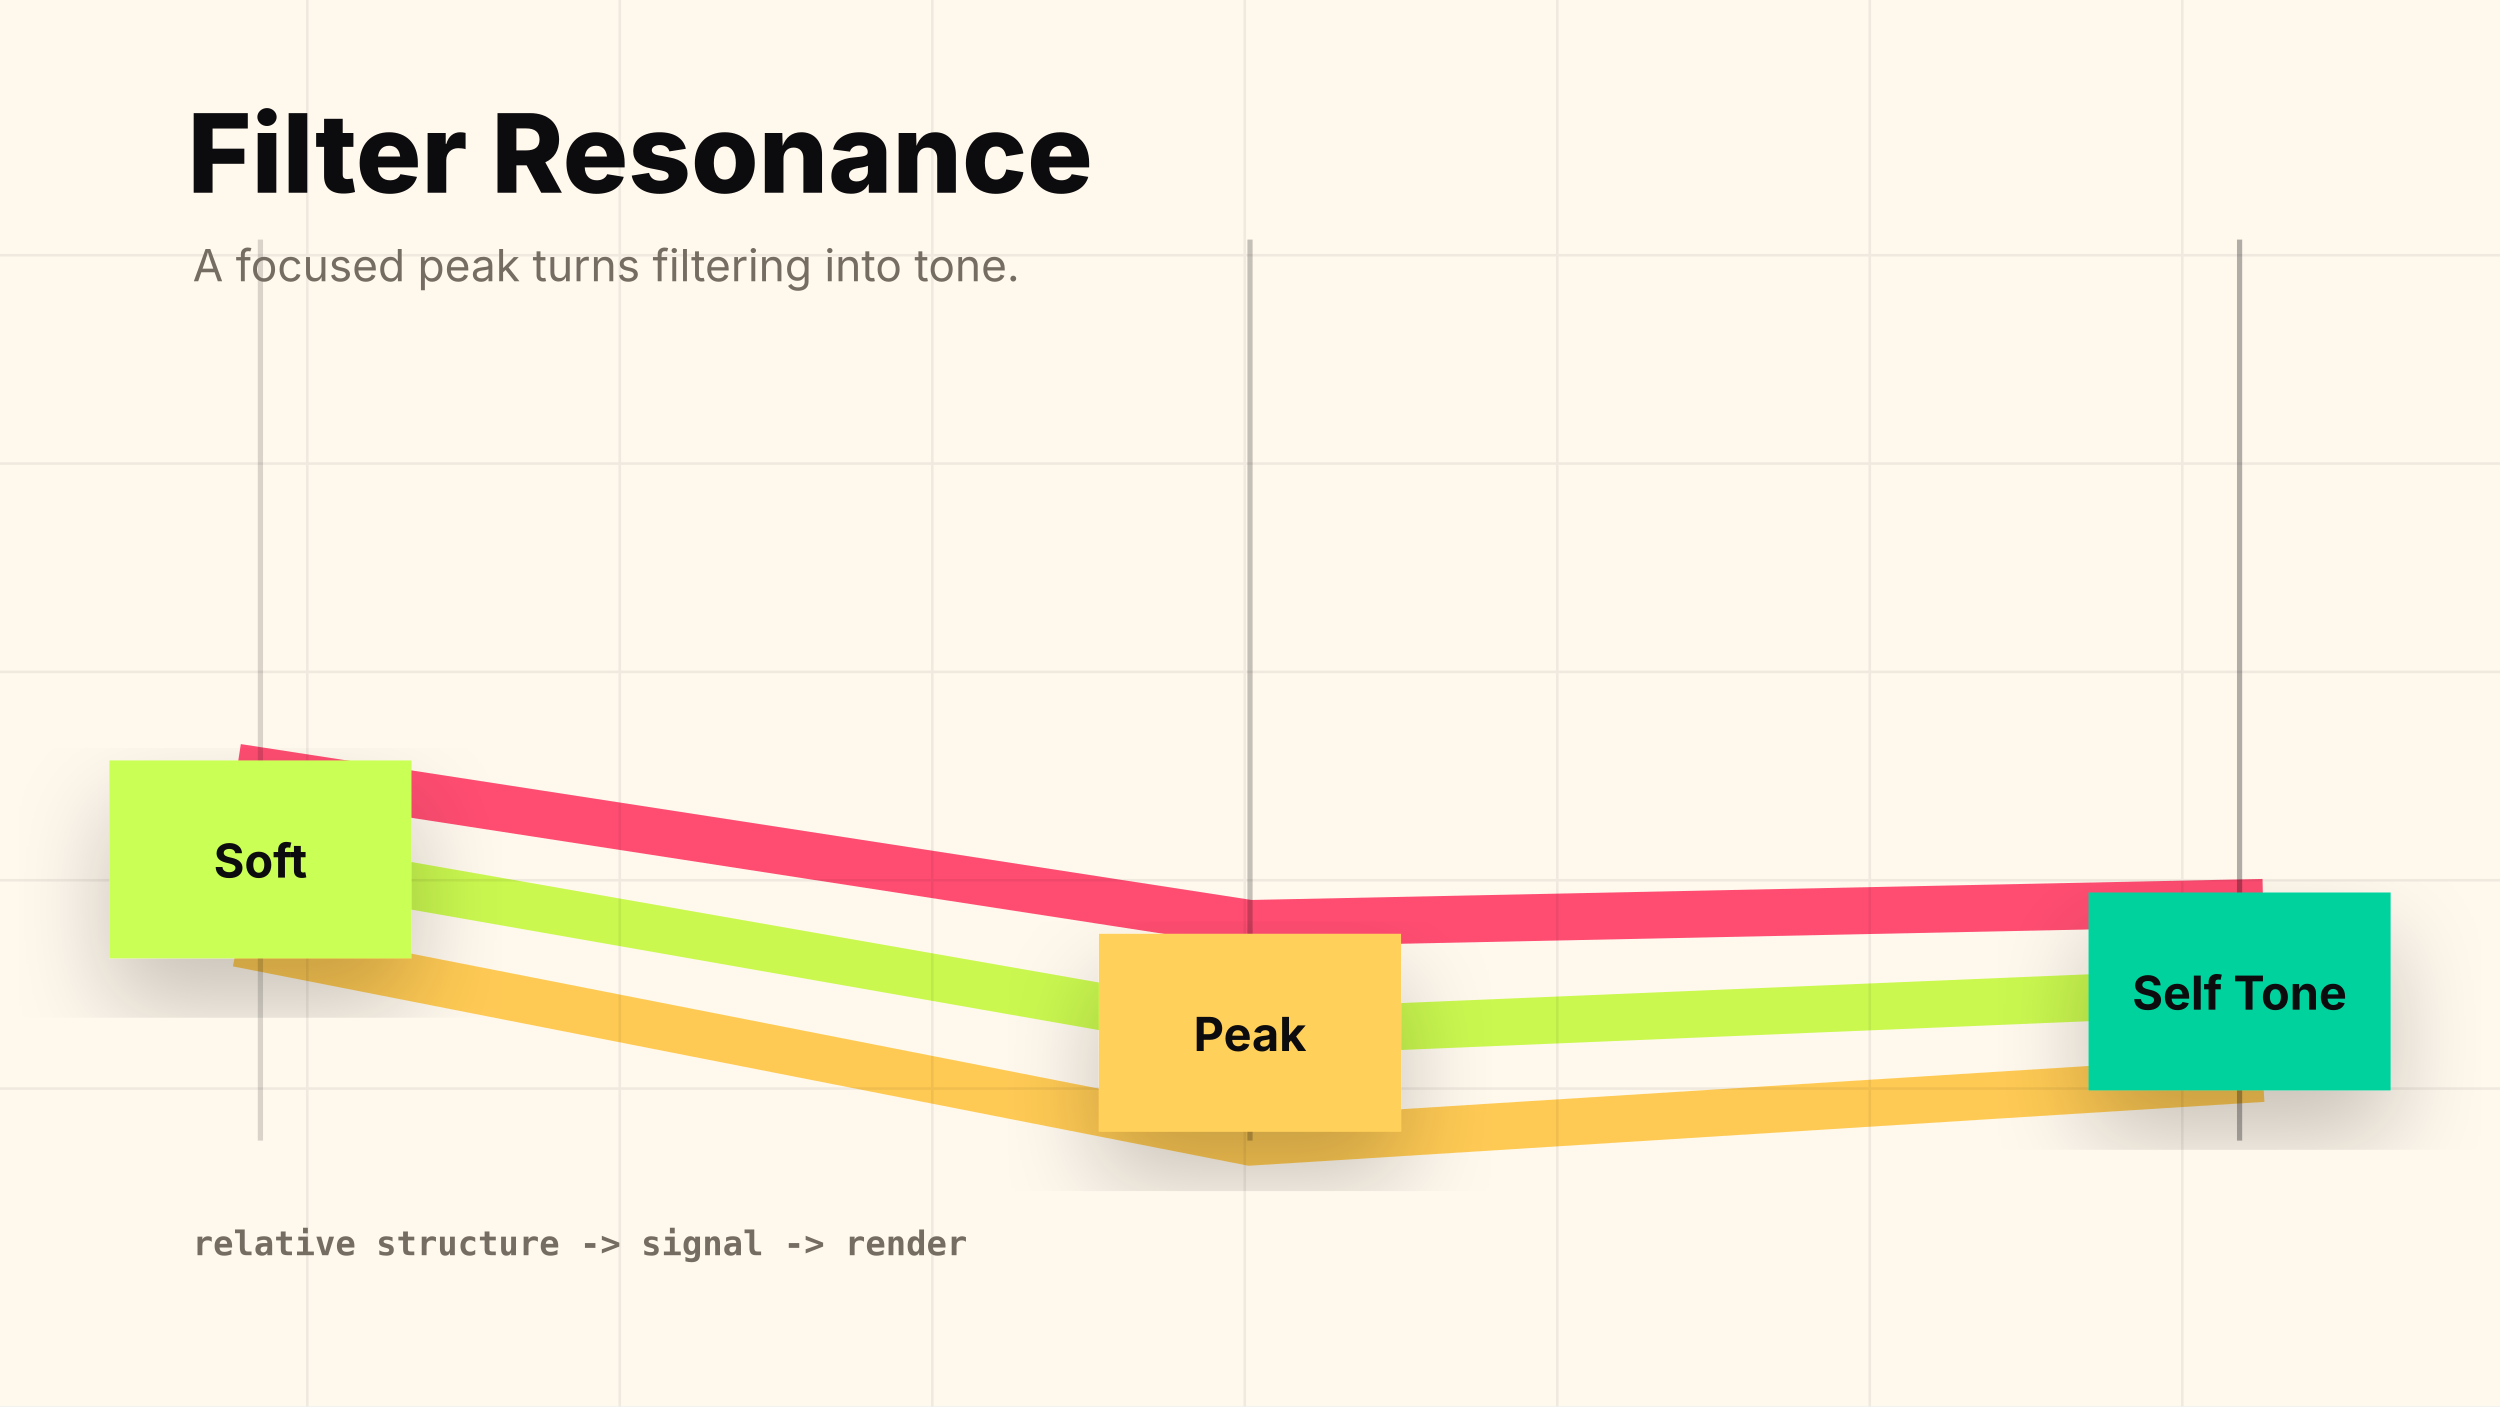
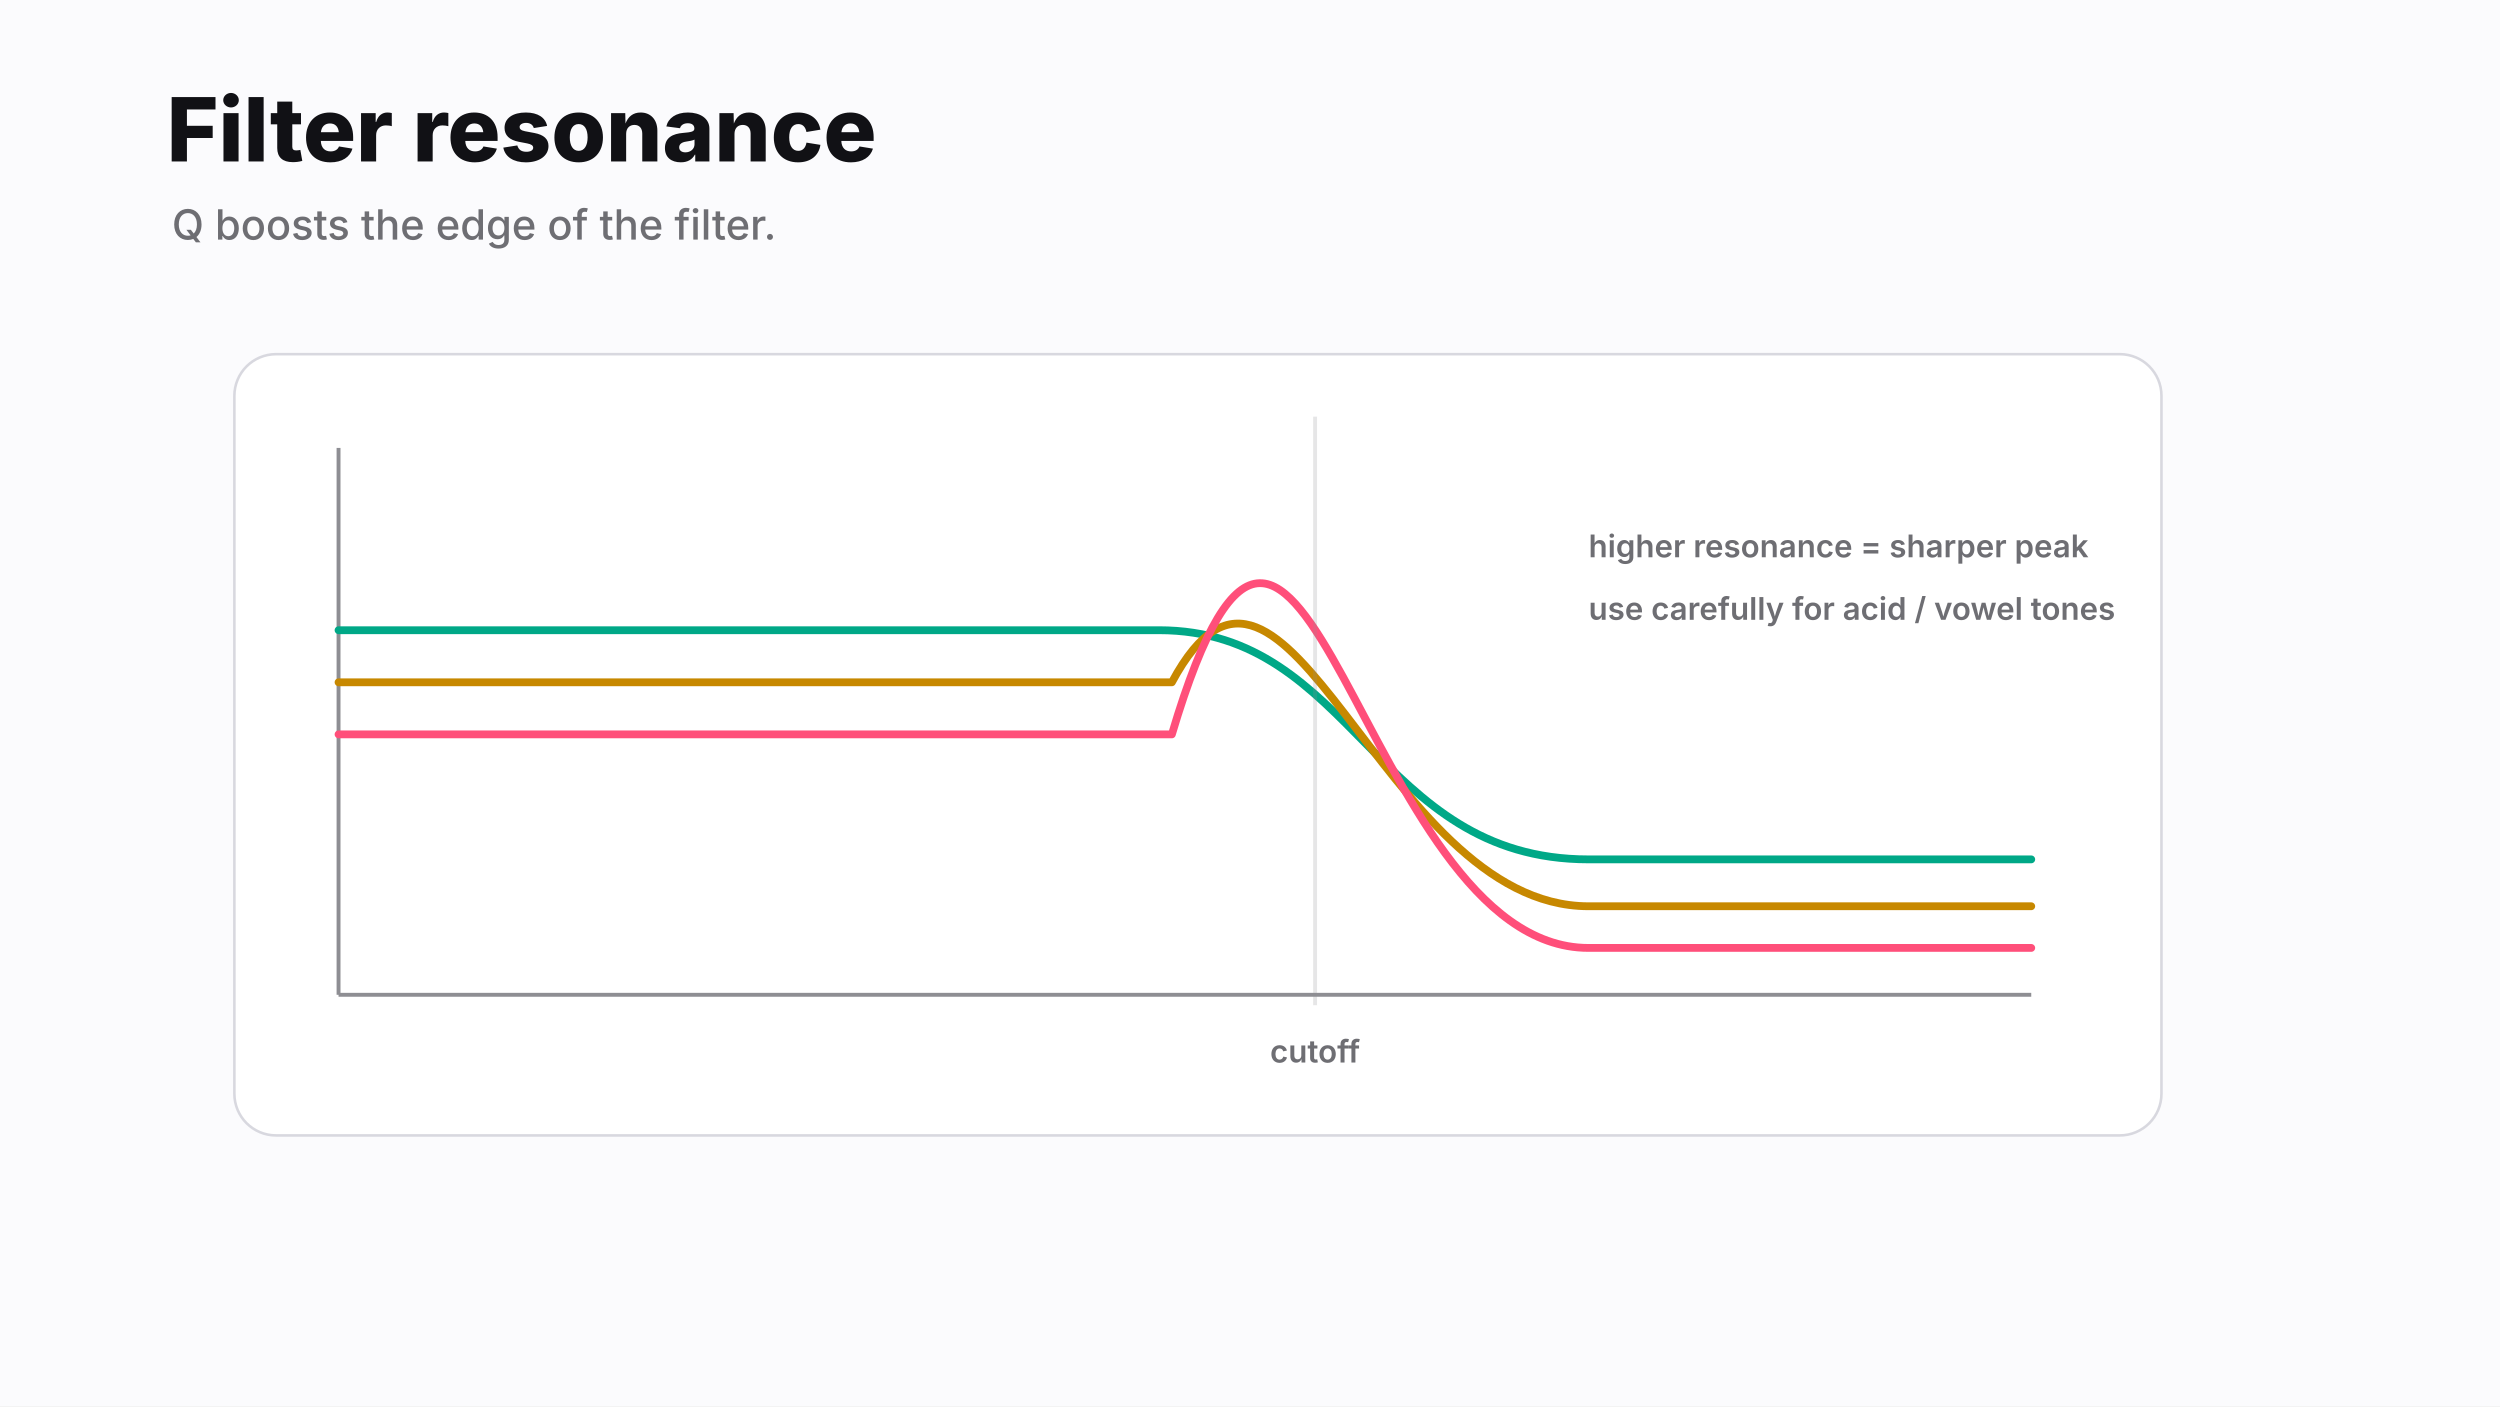
<svg xmlns="http://www.w3.org/2000/svg" viewBox="0 0 960 540" role="img" aria-labelledby="title desc">
+   <defs>
+     <marker id="arrow" viewBox="0 0 10 10" refX="9" refY="5" markerWidth="8" markerHeight="8" orient="auto">
+       <path d="M 0 0 L 10 5 L 0 10 Z" fill="context-stroke" />
+     </marker>
+   </defs>
  <style>
-   :root{color-scheme:light dark}.bg{fill:#fff8ed}.grid{stroke:#0c0b0d;stroke-opacity:.06}.ink{fill:#0c0b0d}.muted{fill:#756c62}.rail{fill:none;stroke-linecap:square;stroke-width:18;mix-blend-mode:multiply}.r0{stroke:#ff4f7a}.r1{stroke:#caff55}.r2{stroke:#ffd05a}.tick{fill:#0c0b0d}.node rect{filter:url(#soft)}.node text{fill:#0c0b0d;font:700 18px ui-sans-serif,-apple-system,BlinkMacSystemFont,'Segoe UI',sans-serif;text-anchor:middle}.mono{font:600 13px ui-monospace,SFMono-Regular,Menlo,monospace}@media(prefers-color-scheme:dark){.bg{fill:#08070a}.grid{stroke:#fff8ed;stroke-opacity:.07}.ink{fill:#fff8ed}.muted{fill:#b5aca1}.rail{mix-blend-mode:screen;opacity:.88}.tick{fill:#fff8ed}.node text{fill:#08070a}}
+ :root{color-scheme:light dark}.bg{fill:#fbfbfd}.panel{fill:#fff;stroke:#d8d8df}.soft{fill:#f2f2f7}.ink{fill:#17171b}.muted{fill:#6e6e73}.label{fill:#242428;font:650 16px -apple-system,BlinkMacSystemFont,"SF Pro Text","Segoe UI",sans-serif}.small{fill:#6e6e73;font:600 12px -apple-system,BlinkMacSystemFont,"SF Pro Text","Segoe UI",sans-serif}.title{fill:#111115;font:760 34px -apple-system,BlinkMacSystemFont,"SF Pro Display","Segoe UI",sans-serif}.desc{fill:#6e6e73;font:500 16px -apple-system,BlinkMacSystemFont,"SF Pro Text","Segoe UI",sans-serif}.mono{fill:#55555b;font:650 13px ui-monospace,SFMono-Regular,Menlo,monospace}.axis{stroke:#8e8e93;stroke-width:1.5}.arrow{stroke:#55555b;stroke-width:2.2;fill:none;marker-end:url(#arrow)}.line{fill:none;stroke:#17171b;stroke-width:3;stroke-linecap:round;stroke-linejoin:round}.hot{stroke:#ff4f7a}.mint{stroke:#00a887}.gold{stroke:#c78800}.violet{stroke:#8e6bff}.hotf{fill:#ff4f7a}.mintf{fill:#00a887}.goldf{fill:#f2a900}.violetf{fill:#8e6bff}.darkf{fill:#242428}.lightf{fill:#fff}.fade{opacity:.22}.fillHot{fill:#ff4f7a;opacity:.12}.fillMint{fill:#00a887;opacity:.13}.fillGold{fill:#f2a900;opacity:.16}.fillViolet{fill:#8e6bff;opacity:.13}.mid{text-anchor:middle}.right{text-anchor:end}@media(prefers-color-scheme:dark){.bg{fill:#08090d}.panel{fill:#121319;stroke:#2d2e36}.soft{fill:#1b1c23}.ink,.title{fill:#f5f5f7}.muted,.desc,.small,.mono{fill:#a1a1aa}.label{fill:#f1f1f4}.axis{stroke:#696a73}.arrow{stroke:#bbbcc6}.line{stroke:#f5f5f7}.darkf{fill:#f5f5f7}.lightf{fill:#121319}}
</style>
-   <defs>
-     <filter id="soft" x="-30%" y="-30%" width="160%" height="160%">
-       <feDropShadow dx="0" dy="18" stdDeviation="18" flood-color="#000" flood-opacity=".22" />
-     </filter>
-   </defs>
  <rect class="bg" width="960" height="540" />
-   <path class="grid" d="M0 98H960M0 178H960M0 258H960M0 338H960M0 418H960M118 0V540M238 0V540M358 0V540M478 0V540M598 0V540M718 0V540M838 0V540" />
-   <rect class="tick" x="99" y="92" width="2" height="346" opacity="0.16" />
-   <rect class="tick" x="479" y="92" width="2" height="346" opacity="0.24" />
-   <rect class="tick" x="859" y="92" width="2" height="346" opacity="0.32" />
-   <text class="ink" x="72" y="74" font-family="ui-sans-serif,-apple-system,BlinkMacSystemFont,'Segoe UI',sans-serif" font-size="42" font-weight="760">Filter Resonance</text>
-   <text class="muted" x="74" y="108" font-family="ui-sans-serif,-apple-system,BlinkMacSystemFont,'Segoe UI',sans-serif" font-size="17">A focused peak turns filtering into tone.</text>
-   <text class="muted mono" x="74" y="482">relative structure -&gt; signal -&gt; render</text>
-   <path class="rail r0" d="M 100.0 296.0 L 480.0 354.6 L 860.0 346.7" />
-   <path class="rail r1" d="M 100.0 330.0 L 480.0 396.6 L 860.0 380.7" />
-   <path class="rail r2" d="M 100.0 364.0 L 480.0 438.6 L 860.0 414.7" />
-   <g class="node" transform="translate(42 292)">
-     <rect fill="#caff55" width="116" height="76" />
-     <text x="58" y="45">Soft</text>
-   </g>
-   <g class="node" transform="translate(422 358.5716)">
-     <rect fill="#ffd05a" width="116" height="76" />
-     <text x="58" y="45">Peak</text>
-   </g>
-   <g class="node" transform="translate(802 342.7176)">
-     <rect fill="#00d29e" width="116" height="76" />
-     <text x="58" y="45">Self Tone</text>
-   </g>
+   <text class="title" x="64" y="62">Filter resonance</text>
+   <text class="desc" x="66" y="92">Q boosts the edge of the filter.</text>
+   <rect class="panel" x="90" y="136" width="740" height="300" rx="16" />
+   <line class="axis" x1="130" y1="382" x2="780" y2="382" />
+   <line class="axis" x1="130" y1="172" x2="130" y2="382" />
+   <path class="line mint" d="M 130 242 L 445 242 C 520 242 528 330 610 330 L 780 330" />
+   <path class="line gold" d="M 130 262 L 450 262 C 494 180 530 348 610 348 L 780 348" />
+   <path class="line hot" d="M 130 282 L 450 282 C 500 114 522 364 610 364 L 780 364" />
+   <line class="axis fade" x1="505" y1="160" x2="505" y2="386" />
+   <text class="small mid" x="505" y="408">cutoff</text>
+   <text class="small" x="610" y="214">higher resonance = sharper peak</text>
+   <text class="small" x="610" y="238">use carefully for acid / vowel tones</text>
</svg>
